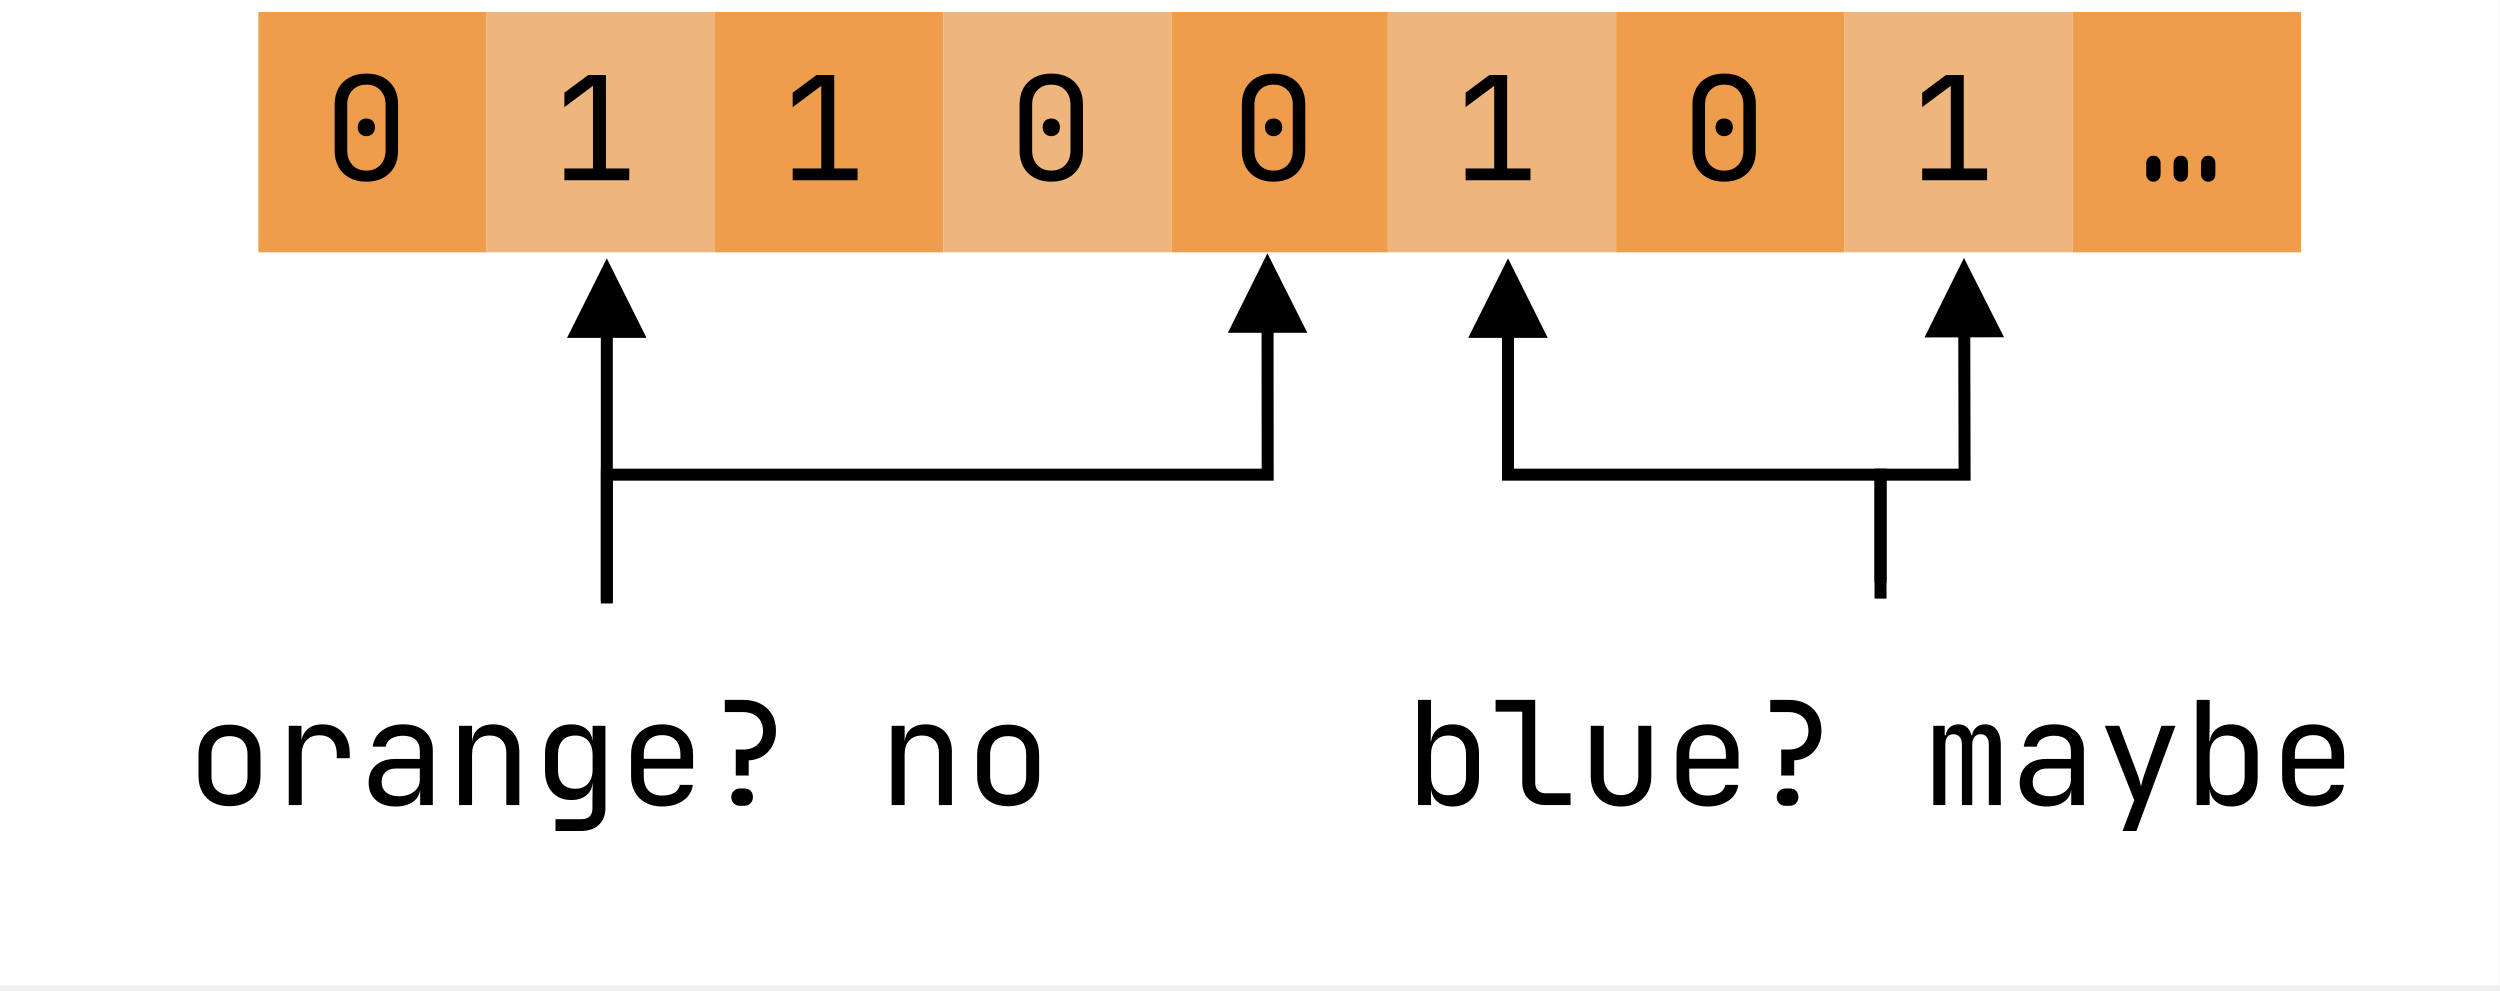
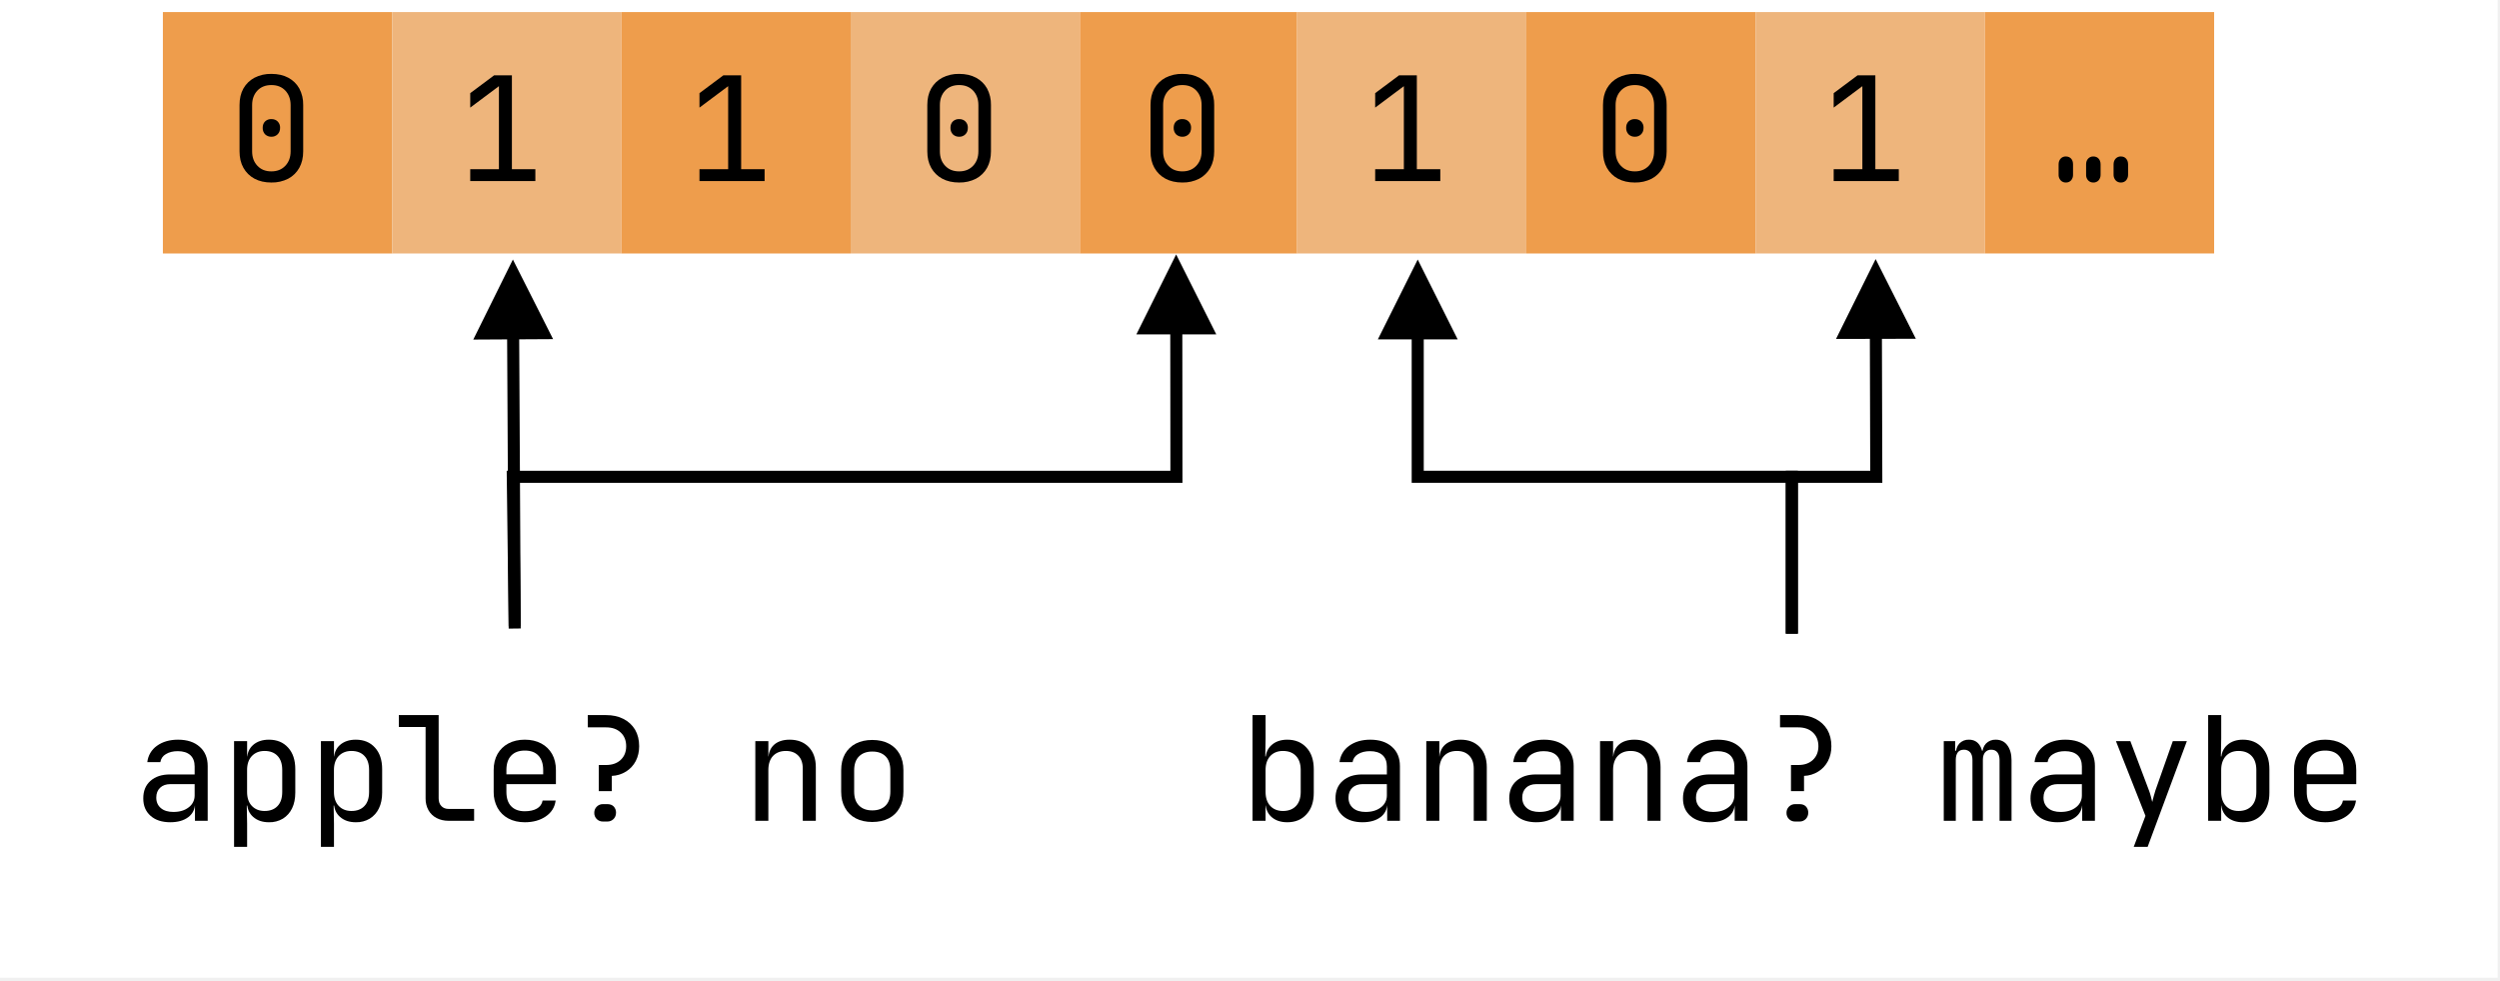
- <svg xmlns="http://www.w3.org/2000/svg" xmlns:xlink="http://www.w3.org/1999/xlink" width="149.04" height="59.04">
+ <svg xmlns="http://www.w3.org/2000/svg" xmlns:xlink="http://www.w3.org/1999/xlink" width="148.08" height="58.08">
  <defs>
-     <path id="c" d="M2.578.086c-.383 0-.719-.074-1-.227a1.6 1.6 0 0 1-.66-.644 2 2 0 0 1-.23-.977v-2.75q.001-.57.23-.98c.156-.278.375-.488.66-.64.281-.153.617-.227 1-.227q.586-.001 1.008.226c.281.153.496.363.652.64.157.274.23.602.23.981v2.75c0 .371-.073.696-.23.977a1.63 1.63 0 0 1-.656.644q-.429.228-1.004.227m0-.66c.344 0 .621-.114.832-.332q.312-.334.313-.856v-2.75q-.001-.526-.313-.855-.316-.333-.832-.332-.517 0-.828.332-.313.329-.312.855v2.75c0 .348.101.633.312.856q.311.33.828.332m0-2.055a.5.5 0 0 1-.375-.148.54.54 0 0 1-.14-.387.52.52 0 0 1 .14-.375.52.52 0 0 1 .375-.14q.234 0 .375.14a.52.52 0 0 1 .14.375q0 .24-.14.387a.5.5 0 0 1-.375.148m0 0" />
-     <path id="e" d="M.773 0v-.703h1.704V-5.63L.773-4.359v-.86l1.418-1.054H3.25v5.57h1.39V0Zm0 0" />
-     <path id="l" d="M4.21.086a.4.4 0 0 1-.308-.129.5.5 0 0 1-.12-.344v-.601q.002-.216.12-.344a.4.4 0 0 1 .309-.129q.2 0 .316.129.113.129.114.344v.601q-.002.216-.114.344a.4.4 0 0 1-.316.129m-3.265 0a.4.4 0 0 1-.308-.129.47.47 0 0 1-.121-.344v-.601q0-.216.12-.344a.4.4 0 0 1 .31-.129q.2 0 .312.129a.5.5 0 0 1 .117.344v.601a.5.5 0 0 1-.117.344.4.4 0 0 1-.313.129m1.633 0a.4.4 0 0 1-.308-.129.47.47 0 0 1-.122-.344v-.601q0-.216.122-.344a.4.4 0 0 1 .308-.129q.199 0 .317.129.112.129.113.344v.601q-.002.216-.113.344a.4.4 0 0 1-.317.129m0 0" />
-     <path id="s" d="M1.813-1.762v-1.547h.43c.366 0 .66-.101.874-.304.215-.203.32-.477.32-.813q.001-.51-.32-.812-.321-.305-.883-.305H1.16v-.73h1.074q.603-.001 1.047.226.44.226.688.64.241.412.242.981c0 .324-.066.617-.207.88a1.63 1.63 0 0 1-.57.624 1.76 1.76 0 0 1-.848.258v.902Zm.25 1.805a.49.49 0 0 1-.368-.145.5.5 0 0 1-.148-.37q0-.225.148-.372a.49.49 0 0 1 .367-.144h.258c.168 0 .293.047.383.14s.133.22.133.368a.503.503 0 0 1-.516.523Zm0 0" />
-     <path id="m" d="M2.578.07c-.379 0-.703-.074-.98-.215A1.54 1.54 0 0 1 .957-.77Q.729-1.177.73-1.738v-1.254q0-.57.227-.969.23-.405.64-.621c.278-.145.602-.215.981-.215q.57-.001.98.215.412.217.641.621c.153.266.227.59.227.961v1.262q.001.56-.227.968-.23.41-.64.625-.412.213-.98.215m0-.687c.34 0 .602-.098.793-.285.188-.188.281-.47.281-.836v-1.254q0-.551-.28-.832c-.192-.192-.454-.285-.794-.285q-.498-.002-.785.285-.288.281-.29.832v1.254q.002.552.29.836c.191.187.453.285.785.285m0 0" />
-     <path id="n" d="M.953 0v-4.727h.758v.903h.18l-.25.558q.002-.765.332-1.156.333-.391.984-.39.748 0 1.191.468.44.47.442 1.266v.285h-.774v-.215q0-.563-.27-.855-.27-.298-.769-.297-.49 0-.77.3t-.28.852V0Zm0 0" />
-     <path id="p" d="M.79 0v-4.727h.776v.903h.16l-.16.18q0-.558.332-.864.34-.304.93-.304.716-.001 1.133.437.422.44.422 1.195V0h-.774v-3.094q0-.508-.27-.777-.27-.275-.734-.274-.48 0-.761.293c-.188.196-.278.477-.278.844V0Zm0 0" />
-     <path id="v" d="M3.223 0Q2.81 0 2.5-.164a1.17 1.17 0 0 1-.48-.465 1.4 1.4 0 0 1-.172-.703V-5.57H.258v-.703H2.62v4.941q0 .292.164.46c.11.11.254.169.438.169h1.504V0Zm0 0" />
-     <path id="w" d="M2.57.086q-.815.001-1.308-.484-.488-.488-.489-1.32v-3.009h.774v3.008q.001.535.277.828.271.298.746.297.48.002.762-.297.277-.293.277-.828v-3.008h.774v3.008q.001.833-.496 1.32c-.332.325-.774.485-1.317.485m0 0" />
-     <path id="x" d="M.566 0v-4.727h.68v.567h.156l-.12.207q0-.397.21-.629.212-.232.57-.23.4 0 .61.289.216.293.215.828l-.23-.465h.359l-.16.207c0-.266.07-.473.218-.629q.22-.232.578-.23.452-.001.692.332.246.338.246.886V0h-.715v-3.602q0-.292-.121-.457a.44.44 0 0 0-.367-.164.44.44 0 0 0-.364.16q-.135.16-.136.454V0H2.27v-3.602q.001-.3-.133-.46a.47.47 0 0 0-.375-.16q-.242 0-.36.16-.121.158-.12.453V0Zm0 0" />
-     <path id="y" d="m1.531 1.547.696-1.84L.473-4.727h.859l1.102 2.922q.06.148.109.348.054.2.086.34c.023-.094.055-.207.086-.34q.053-.2.105-.348l1.032-2.922h.832L2.355 1.547Zm0 0" />
-     <path id="o" d="M2.168.086Q1.417.085.988-.297.56-.68.558-1.332q.001-.663.43-1.04.428-.379 1.16-.378H3.61v-.473q0-.441-.261-.675-.263-.235-.743-.235-.42 0-.707.176a.65.65 0 0 0-.324.477H.801q.076-.61.574-.973.5-.362 1.246-.36.82.001 1.29.418.473.424.472 1.145V0h-.754v-.902H3.5l.129-.13a.96.96 0 0 1-.402.817q-.398.3-1.059.3m.187-.61q.551 0 .903-.277a.86.86 0 0 0 .351-.703v-.672H2.168q-.389.002-.613.215-.223.217-.223.586c0 .262.09.473.27.621q.274.229.753.23m0 0" />
-     <path id="q" d="M1.383 1.547V.844h1.504q.362 0 .531-.164.167-.164.168-.508V-.43l.016-.86h-.157l.149-.128q0 .517-.344.816-.343.3-.922.301c-.484 0-.871-.16-1.152-.476Q.759-1.255.758-2.062v-.997q0-.81.418-1.28c.281-.317.668-.473 1.152-.473.387 0 .692.097.922.3q.345.3.344.817l-.149-.13h.149v-.902h.765V.172q-.002.637-.39 1.004c-.262.25-.625.37-1.09.37Zm1.18-2.52c.32 0 .57-.097.753-.3q.277-.3.278-.832v-.903q-.001-.532-.278-.836-.274-.3-.753-.3-.494 0-.762.292-.27.294-.27.844v.903q0 .55.27.843.27.289.762.29m0 0" />
-     <path id="r" d="M2.578.086q-.555 0-.976-.223A1.57 1.57 0 0 1 .957-.77a1.9 1.9 0 0 1-.227-.949v-1.289q0-.552.227-.953.228-.405.645-.629.42-.223.976-.223.562 0 .977.223.416.224.644.63.228.4.227.952v.832H1.488v.457q0 .557.282.856c.19.195.46.297.808.297q.447-.001.723-.16a.67.67 0 0 0 .336-.477h.773a1.31 1.31 0 0 1-.582.941q-.499.347-1.25.348m1.094-2.777v-.317q0-.561-.281-.86-.28-.302-.813-.3-.522-.002-.808.3-.282.299-.282.86v.25H3.73Zm0 0" />
-     <path id="u" d="M2.855.086Q2.27.085 1.918-.227q-.352-.316-.352-.855l.153.18h-.153V0H.79v-6.273h.777v1.375l-.02 1.074h.173l-.153.18q0-.535.356-.852t.933-.316c.473 0 .856.156 1.141.472.29.313.43.742.43 1.29v1.382c0 .54-.14.965-.43 1.281-.285.317-.668.473-1.14.473m-.257-.672q.486-.001.773-.289.282-.293.281-.844v-1.289q0-.55-.28-.844-.288-.293-.774-.293-.475.001-.754.301c-.188.203-.278.48-.278.836v1.29c0 .355.09.632.278.831q.28.303.754.301m0 0" />
+     <path id="b" d="M2.574.086q-.573.001-1-.227a1.63 1.63 0 0 1-.656-.644c-.156-.277-.23-.602-.23-.973v-2.746c0-.379.074-.703.23-.98q.234-.41.656-.637a2.1 2.1 0 0 1 1-.227q.581 0 1.004.227.42.227.652.637a2 2 0 0 1 .23.98v2.746q0 .557-.23.973a1.63 1.63 0 0 1-.656.644 2.1 2.1 0 0 1-1 .227m0-.66c.344 0 .617-.11.828-.332q.312-.33.313-.852v-2.746q-.001-.522-.313-.855-.313-.329-.828-.328-.516 0-.828.328-.311.333-.312.855v2.746q0 .523.312.852.311.333.828.332m0-2.051A.52.52 0 0 1 2.2-2.77a.54.54 0 0 1-.14-.386q0-.234.14-.375a.51.51 0 0 1 .375-.14q.23 0 .371.14a.5.5 0 0 1 .145.375q.001.24-.145.386a.5.5 0 0 1-.37.145m0 0" />
+     <path id="d" d="M.773 0v-.703h1.7v-4.918l-1.7 1.27v-.856l1.414-1.055h1.055v5.559h1.39V0Zm0 0" />
+     <path id="k" d="M4.203.086a.4.4 0 0 1-.308-.129.5.5 0 0 1-.122-.344v-.601q.002-.21.122-.34a.4.4 0 0 1 .308-.129q.2 0 .313.129.117.13.117.34v.601a.5.5 0 0 1-.117.344.4.4 0 0 1-.313.129m-3.258 0a.4.4 0 0 1-.308-.129.47.47 0 0 1-.121-.344v-.601q0-.21.12-.34a.4.4 0 0 1 .31-.129q.194 0 .312.129c.078.086.113.2.113.34v.601a.5.5 0 0 1-.113.344.4.4 0 0 1-.313.129m1.63 0a.4.4 0 0 1-.31-.129.47.47 0 0 1-.12-.344v-.601q0-.21.12-.34a.4.4 0 0 1 .31-.129q.196 0 .312.129.117.13.117.34v.601a.5.5 0 0 1-.117.344.4.4 0 0 1-.313.129m0 0" />
+     <path id="p" d="M1.809-1.758v-1.547h.43q.549 0 .87-.304.324-.305.325-.809-.001-.51-.325-.812-.321-.306-.879-.305H1.16v-.727h1.07q.604-.001 1.043.227.44.227.688.637c.16.277.242.601.242.98q.001.486-.203.879a1.6 1.6 0 0 1-.574.621 1.7 1.7 0 0 1-.844.258v.902Zm.25 1.801a.5.5 0 0 1-.368-.145.5.5 0 0 1-.148-.37c0-.15.05-.27.148-.368a.5.5 0 0 1 .368-.148h.257q.247 0 .383.144a.52.52 0 0 1 .133.364q0 .222-.148.375a.5.5 0 0 1-.368.148Zm0 0" />
+     <path id="l" d="M2.16.086Q1.416.085.988-.297.556-.678.558-1.328q-.002-.664.43-1.04.429-.379 1.157-.378h1.457v-.473q0-.435-.258-.672-.263-.234-.742-.234-.422 0-.707.176a.65.65 0 0 0-.325.472H.797a1.36 1.36 0 0 1 .574-.968c.332-.239.75-.36 1.246-.36q.816 0 1.285.422.474.418.473 1.14V0h-.754v-.902h-.129l.13-.13a.97.97 0 0 1-.4.817q-.398.3-1.062.3m.192-.61q.549 0 .898-.273a.86.86 0 0 0 .352-.703v-.672H2.16q-.382.002-.605.215-.228.217-.227.586c0 .262.094.469.274.621q.27.228.75.227m0 0" />
+     <path id="o" d="M2.574.086q-.556 0-.972-.223A1.57 1.57 0 0 1 .957-.77a1.9 1.9 0 0 1-.227-.945v-1.289q0-.546.227-.953.228-.401.645-.625.416-.222.972-.223.557 0 .973.223c.277.148.492.36.644.625q.228.407.227.953v.832H1.484v.457q0 .557.282.852.286.298.808.297c.297 0 .54-.055.719-.16a.66.66 0 0 0 .336-.473h.773q-.077.591-.582.937c-.332.23-.75.348-1.246.348m1.09-2.77v-.32q0-.557-.281-.855-.276-.303-.809-.301-.521-.001-.808.3-.282.3-.282.856v.25h2.239Zm0 0" />
+     <path id="t" d="M2.848.086q-.582-.001-.934-.313c-.234-.21-.351-.492-.351-.855l.152.18h-.153V0H.79v-6.262h.774v1.371l-.02 1.075h.172l-.153.18q0-.535.356-.852t.93-.317q.713 0 1.14.473c.29.312.43.742.43 1.285v1.383c0 .539-.14.965-.43 1.277q-.427.474-1.14.473M2.59-.582q.492 0 .773-.293.282-.294.282-.84v-1.289q0-.545-.282-.84-.28-.293-.773-.293-.47.001-.75.301-.277.3-.278.832v1.29q.001.533.278.831.28.3.75.301m0 0" />
+     <path id="m" d="M.79 1.543v-6.262h.773v.903h.152l-.153.18c0-.364.118-.645.356-.856q.357-.312.937-.313.716 0 1.137.47.427.467.426 1.28v1.383q0 .54-.191.934a1.45 1.45 0 0 1-.543.61 1.53 1.53 0 0 1-.829.214q-.574 0-.933-.316-.361-.318-.36-.852l.153.18h-.172l.02 1.074v1.371ZM2.601-.582c.324 0 .582-.098.765-.293.188-.195.278-.477.278-.84v-1.289c0-.363-.09-.644-.278-.84-.183-.195-.441-.293-.765-.293-.317 0-.567.102-.758.301q-.282.3-.282.832v1.29q0 .533.282.831c.191.2.441.301.758.301m0 0" />
+     <path id="n" d="M3.219 0c-.278 0-.516-.055-.723-.164a1.16 1.16 0 0 1-.48-.461 1.4 1.4 0 0 1-.172-.703v-4.23H.258v-.704h2.36v4.934c0 .191.054.348.163.457q.16.169.438.168h1.5V0Zm0 0" />
+     <path id="r" d="M.79 0v-4.719h.773v.903h.16l-.16.18q-.001-.558.332-.864.338-.305.93-.305.708 0 1.132.438c.277.293.418.687.418 1.191V0h-.773v-3.09q0-.504-.27-.773-.269-.275-.73-.274-.48 0-.762.293-.277.295-.278.84V0Zm0 0" />
+     <path id="s" d="M2.574.07q-.567-.002-.976-.215A1.5 1.5 0 0 1 .957-.77Q.729-1.174.73-1.734v-1.25q0-.569.227-.973a1.55 1.55 0 0 1 .64-.617c.274-.14.598-.215.977-.215q.568.002.977.215.414.217.64.617.228.405.227.96v1.263q.001.561-.227.964a1.5 1.5 0 0 1-.64.625q-.41.213-.977.215m0-.687q.506 0 .79-.285.28-.282.28-.832v-1.25q0-.552-.28-.832-.284-.287-.79-.286-.498-.001-.785.286-.288.28-.289.832v1.25q.001.55.29.832.285.286.784.285m0 0" />
+     <path id="u" d="M.566 0v-4.719h.676v.567h.156l-.12.207c0-.266.07-.473.21-.63a.74.74 0 0 1 .57-.23q.393 0 .61.293.216.29.215.824l-.23-.464h.359l-.164.207c0-.266.074-.473.218-.63a.77.77 0 0 1 .579-.23q.45.001.69.336.247.333.247.883V0h-.71v-3.594q-.001-.292-.126-.457c-.086-.11-.207-.16-.367-.16a.45.45 0 0 0-.363.156q-.134.16-.133.453V0h-.617v-3.594q.001-.303-.133-.46a.47.47 0 0 0-.375-.157q-.239-.002-.36.156-.119.16-.12.453V0Zm0 0" />
+     <path id="v" d="m1.527 1.543.696-1.836-1.75-4.426h.855L2.43-1.8c.039.098.074.211.11.348l.085.336q.033-.136.086-.336c.035-.137.07-.25.102-.348l1.03-2.918h.833L2.352 1.543Zm0 0" />
    <clipPath id="a">
-       <path d="M0 0h149v58.742H0Zm0 0" />
+       <path d="M0 0h148v57.914H0Zm0 0" />
    </clipPath>
-     <clipPath id="b">
-       <path d="M19.34 4H24v7h-4.66Zm0 0" />
+     <clipPath id="c">
+       <path d="M27.168 4H32v7h-4.832Zm0 0" />
    </clipPath>
-     <clipPath id="d">
-       <path d="M33 4h4.965v7H33Zm0 0" />
+     <clipPath id="e">
+       <path d="M41 4h4.758v7H41Zm0 0" />
    </clipPath>
    <clipPath id="f">
-       <path d="M47 4h4.578v7H47Zm0 0" />
+       <path d="M54.34 4H59v7h-4.66Zm0 0" />
    </clipPath>
    <clipPath id="g">
-       <path d="M60.172 4H65v7h-4.828Zm0 0" />
+       <path d="M81 4h4.797v7H81Zm0 0" />
    </clipPath>
    <clipPath id="h">
-       <path d="M87 4h4.691v7H87Zm0 0" />
+       <path d="M94.375 4H99v7h-4.625Zm0 0" />
    </clipPath>
    <clipPath id="i">
-       <path d="M100.29 4H105v7h-4.71Zm0 0" />
+       <path d="M108 4h4.965v7H108Zm0 0" />
    </clipPath>
    <clipPath id="j">
-       <path d="M114 4h4.914v7H114Zm0 0" />
-     </clipPath>
-     <clipPath id="k">
-       <path d="M127.508 9h5.015v2h-5.015Zm0 0" />
+       <path d="M121.547 9h5.004v2h-5.004Zm0 0" />
    </clipPath>
  </defs>
  <g clip-path="url(#a)">
-     <path fill="#FFF" d="M0 0h149v58.742H0Zm0 0" />
+     <path fill="#FFF" d="M0 0h148v57.914H0Zm0 0" />
  </g>
-   <path fill="none" stroke="#FFF" stroke-linecap="square" stroke-miterlimit="10" stroke-width=".716" d="M15.402.715H137.18v14.328H15.402V.715" />
-   <path fill="none" stroke="#FFF" stroke-miterlimit="10" stroke-width=".716" d="M29.012.715v14.328M42.621.715v14.328M56.234.715v14.328M69.844.715v14.328M82.738.715v14.328M96.348.715v14.328M109.96.715v14.328M123.57.715v14.328" />
-   <path fill="#EE9D4C" d="M15.402.715h13.61v14.328h-13.61Zm0 0" />
-   <g clip-path="url(#b)">
-     <use xlink:href="#c" x="19.263" y="10.745" />
+   <path fill="none" stroke="#FFF" stroke-linecap="square" stroke-miterlimit="10" stroke-width=".715" d="M9.652.715H131.2v14.3H9.652V.716" />
+   <path fill="none" stroke="#FFF" stroke-miterlimit="10" stroke-width=".715" d="M23.238.715v14.3M36.82.715v14.3M50.406.715v14.3M63.992.715v14.3M76.86.715v14.3M90.445.715v14.3M104.027.715v14.3M117.613.715v14.3" />
+   <path fill="#EE9D4C" d="M9.652.715h13.586v14.3H9.652Zm0 0" />
+   <use xlink:href="#b" x="13.506" y="10.725" />
+   <path fill="#EEB57C" d="M23.238.715H36.82v14.3H23.238Zm0 0" />
+   <g clip-path="url(#c)">
+     <use xlink:href="#d" x="27.091" y="10.725" />
  </g>
-   <path fill="#EEB57C" d="M29.012.715h13.61v14.328h-13.61Zm0 0" />
-   <g clip-path="url(#d)">
-     <use xlink:href="#e" x="32.874" y="10.745" />
+   <path fill="#EE9D4C" d="M36.82.715h13.586v14.3H36.82Zm0 0" />
+   <g clip-path="url(#e)">
+     <use xlink:href="#d" x="40.675" y="10.725" />
  </g>
-   <path fill="#EE9D4C" d="M42.621.715h13.613v14.328H42.621Zm0 0" />
+   <path fill="#EEB57C" d="M50.406.715h13.586v14.3H50.406Zm0 0" />
  <g clip-path="url(#f)">
-     <use xlink:href="#e" x="46.484" y="10.745" />
+     <use xlink:href="#b" x="54.26" y="10.725" />
  </g>
-   <path fill="#EEB57C" d="M56.234.715h13.61v14.328h-13.61Zm0 0" />
+   <path fill="#EE9D4C" d="M63.992.715H76.86v14.3H63.992Zm0 0" />
+   <use xlink:href="#b" x="67.487" y="10.725" />
+   <path fill="#EEB57C" d="M76.86.715h13.585v14.3H76.86Zm0 0" />
  <g clip-path="url(#g)">
-     <use xlink:href="#c" x="60.095" y="10.745" />
+     <use xlink:href="#d" x="80.714" y="10.725" />
  </g>
-   <path fill="#EE9D4C" d="M69.844.715h12.894v14.328H69.844Zm0 0" />
-   <use xlink:href="#c" x="73.347" y="10.745" />
-   <path fill="#EEB57C" d="M82.738.715h13.61v14.328h-13.61Zm0 0" />
+   <path fill="#EE9D4C" d="M90.445.715h13.582v14.3H90.445Zm0 0" />
  <g clip-path="url(#h)">
-     <use xlink:href="#e" x="86.6" y="10.745" />
+     <use xlink:href="#b" x="94.299" y="10.725" />
  </g>
-   <path fill="#EE9D4C" d="M96.348.715h13.613v14.328H96.348Zm0 0" />
+   <path fill="#EEB57C" d="M104.027.715h13.586v14.3h-13.586Zm0 0" />
  <g clip-path="url(#i)">
-     <use xlink:href="#c" x="100.21" y="10.745" />
+     <use xlink:href="#d" x="107.883" y="10.725" />
  </g>
-   <path fill="#EEB57C" d="M109.96.715h13.61v14.328h-13.61Zm0 0" />
+   <path fill="#EE9D4C" d="M117.613.715H131.2v14.3h-13.586Zm0 0" />
  <g clip-path="url(#j)">
-     <use xlink:href="#e" x="113.821" y="10.745" />
+     <use xlink:href="#k" x="121.468" y="10.725" />
  </g>
-   <path fill="#EE9D4C" d="M123.57.715h13.61v14.328h-13.61Zm0 0" />
-   <g clip-path="url(#k)">
-     <use xlink:href="#l" x="127.431" y="10.745" />
-   </g>
-   <use xlink:href="#m" x="11.103" y="47.995" />
-   <use xlink:href="#n" x="16.261" y="47.995" />
-   <use xlink:href="#o" x="21.419" y="47.995" />
-   <use xlink:href="#p" x="26.576" y="47.995" />
-   <use xlink:href="#q" x="31.734" y="47.995" />
-   <use xlink:href="#r" x="36.892" y="47.995" />
-   <use xlink:href="#s" x="42.05" y="47.995" />
-   <use xlink:href="#t" x="47.207" y="47.995" />
-   <use xlink:href="#p" x="52.365" y="47.995" />
-   <use xlink:href="#m" x="57.523" y="47.995" />
-   <use xlink:href="#u" x="83.745" y="47.995" />
-   <use xlink:href="#v" x="88.903" y="47.995" />
-   <use xlink:href="#w" x="94.061" y="47.995" />
-   <use xlink:href="#r" x="99.218" y="47.995" />
-   <use xlink:href="#s" x="104.376" y="47.995" />
-   <use xlink:href="#t" x="109.534" y="47.995" />
-   <use xlink:href="#x" x="114.691" y="47.995" />
-   <use xlink:href="#o" x="119.849" y="47.995" />
-   <use xlink:href="#y" x="125.007" y="47.995" />
-   <use xlink:href="#u" x="130.165" y="47.995" />
-   <use xlink:href="#r" x="135.322" y="47.995" />
-   <path fill="none" stroke="#000" stroke-miterlimit="10" stroke-width=".716" d="M36.176 35.824V19.785" />
-   <path stroke="#000" stroke-miterlimit="10" stroke-width=".716" d="m36.176 16.203 1.789 3.582h-3.582Zm0 0" />
-   <path fill="none" stroke="#000" stroke-miterlimit="10" stroke-width=".716" d="M36.176 35.977v-7.68h39.398l-.008-8.813" />
-   <path stroke="#000" stroke-miterlimit="10" stroke-width=".716" d="m75.559 15.902 1.8 3.582h-3.582Zm0 0" />
-   <path fill="none" stroke="#000" stroke-miterlimit="10" stroke-width=".716" d="M112.11 34.742v-6.445H89.901v-8.512" />
-   <path stroke="#000" stroke-miterlimit="10" stroke-width=".716" d="m89.902 16.203 1.79 3.582h-3.583Zm0 0" />
-   <path fill="none" stroke="#000" stroke-miterlimit="10" stroke-width=".716" d="M112.11 35.687v-7.39h5.011l-.02-8.54" />
-   <path stroke="#000" stroke-miterlimit="10" stroke-width=".716" d="m117.086 16.176 1.805 3.574-3.582.008Zm0 0" />
+   <use xlink:href="#l" x="7.932" y="48.618" />
+   <use xlink:href="#m" x="13.08" y="48.618" />
+   <use xlink:href="#m" x="18.227" y="48.618" />
+   <use xlink:href="#n" x="23.375" y="48.618" />
+   <use xlink:href="#o" x="28.523" y="48.618" />
+   <use xlink:href="#p" x="33.671" y="48.618" />
+   <use xlink:href="#q" x="38.819" y="48.618" />
+   <use xlink:href="#r" x="43.967" y="48.618" />
+   <use xlink:href="#s" x="49.114" y="48.618" />
+   <use xlink:href="#t" x="73.43" y="48.618" />
+   <use xlink:href="#l" x="78.578" y="48.618" />
+   <use xlink:href="#r" x="83.726" y="48.618" />
+   <use xlink:href="#l" x="88.874" y="48.618" />
+   <use xlink:href="#r" x="94.022" y="48.618" />
+   <use xlink:href="#l" x="99.169" y="48.618" />
+   <use xlink:href="#p" x="104.317" y="48.618" />
+   <use xlink:href="#q" x="109.465" y="48.618" />
+   <use xlink:href="#u" x="114.613" y="48.618" />
+   <use xlink:href="#l" x="119.761" y="48.618" />
+   <use xlink:href="#v" x="124.908" y="48.618" />
+   <use xlink:href="#t" x="130.056" y="48.618" />
+   <use xlink:href="#o" x="135.204" y="48.618" />
+   <path fill="none" stroke="#000" stroke-miterlimit="10" stroke-width=".715" d="m30.5 37.094-.094-17.348" />
+   <path stroke="#000" stroke-miterlimit="10" stroke-width=".715" d="m30.395 16.172 1.8 3.562-3.574.02Zm0 0" />
+   <path fill="none" stroke="#000" stroke-miterlimit="10" stroke-width=".715" d="m30.5 37.23-.113-8.988H69.71l-.008-8.793" />
+   <path stroke="#000" stroke-miterlimit="10" stroke-width=".715" d="m69.695 15.871 1.797 3.578h-3.578Zm0 0" />
+   <path fill="none" stroke="#000" stroke-miterlimit="10" stroke-width=".715" d="M106.176 37.535v-9.293H84.008v-8.496" />
+   <path stroke="#000" stroke-miterlimit="10" stroke-width=".715" d="m84.008 16.172 1.789 3.574h-3.574Zm0 0" />
+   <path fill="none" stroke="#000" stroke-miterlimit="10" stroke-width=".715" d="M106.176 37.535v-9.293h5.004l-.024-8.523" />
+   <path stroke="#000" stroke-miterlimit="10" stroke-width=".715" d="m111.145 16.145 1.8 3.566-3.574.008Zm0 0" />
</svg>
